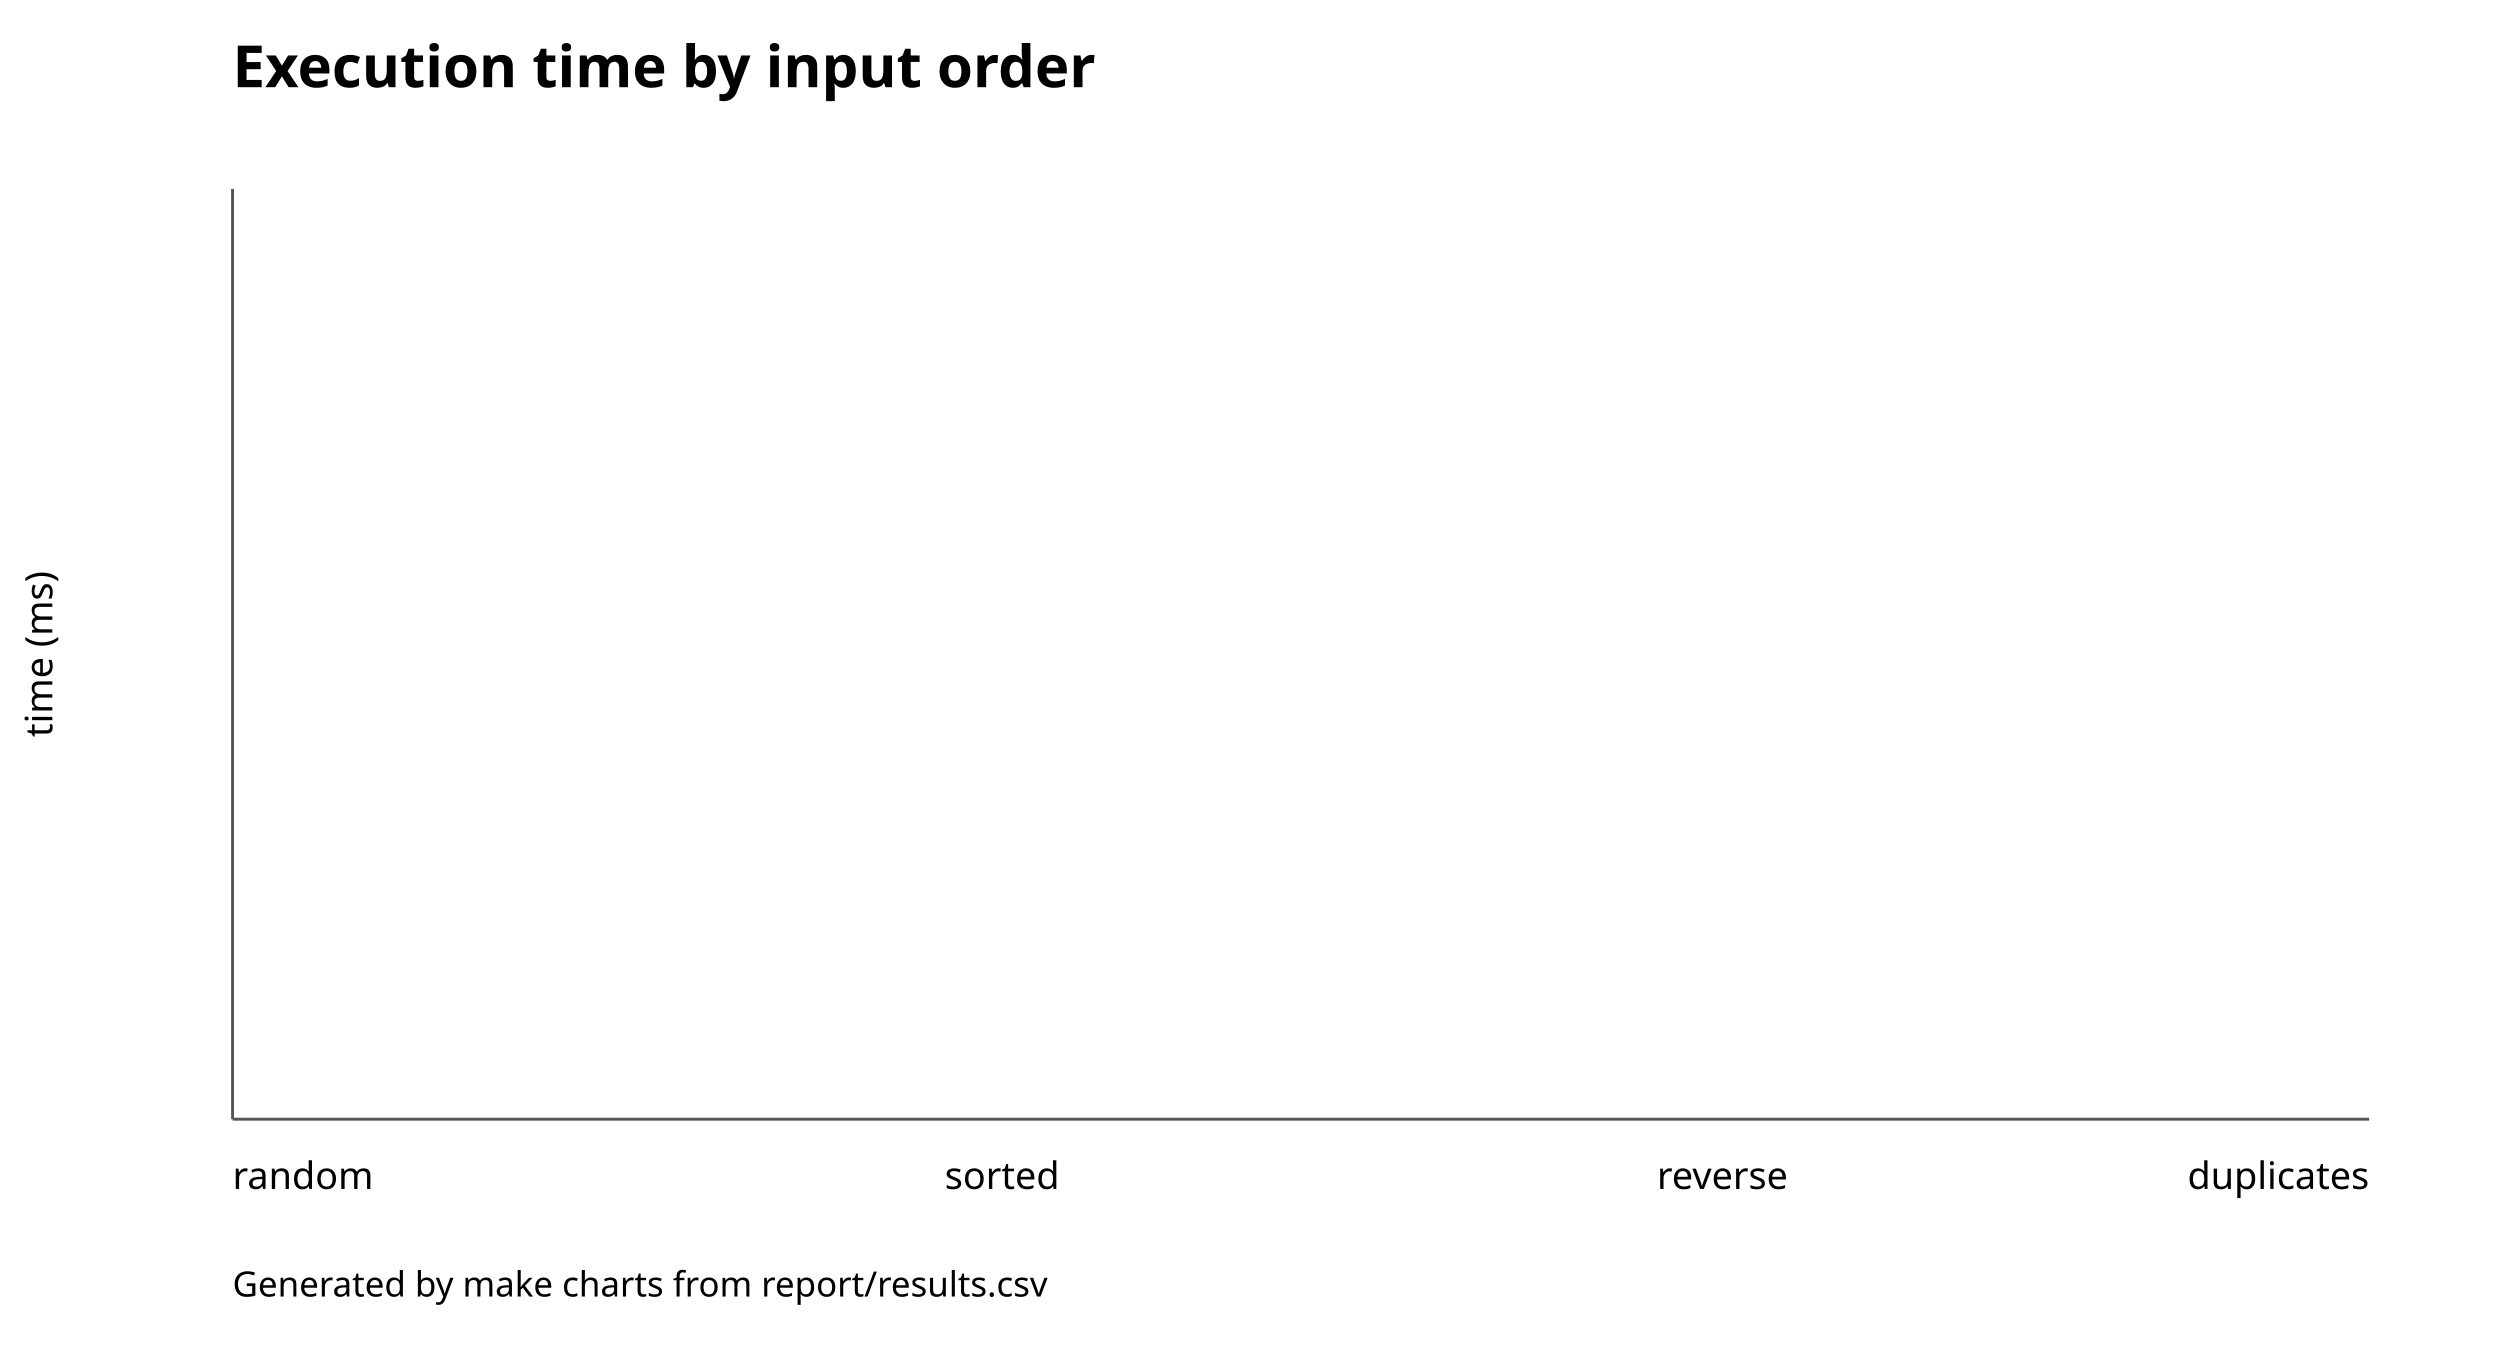
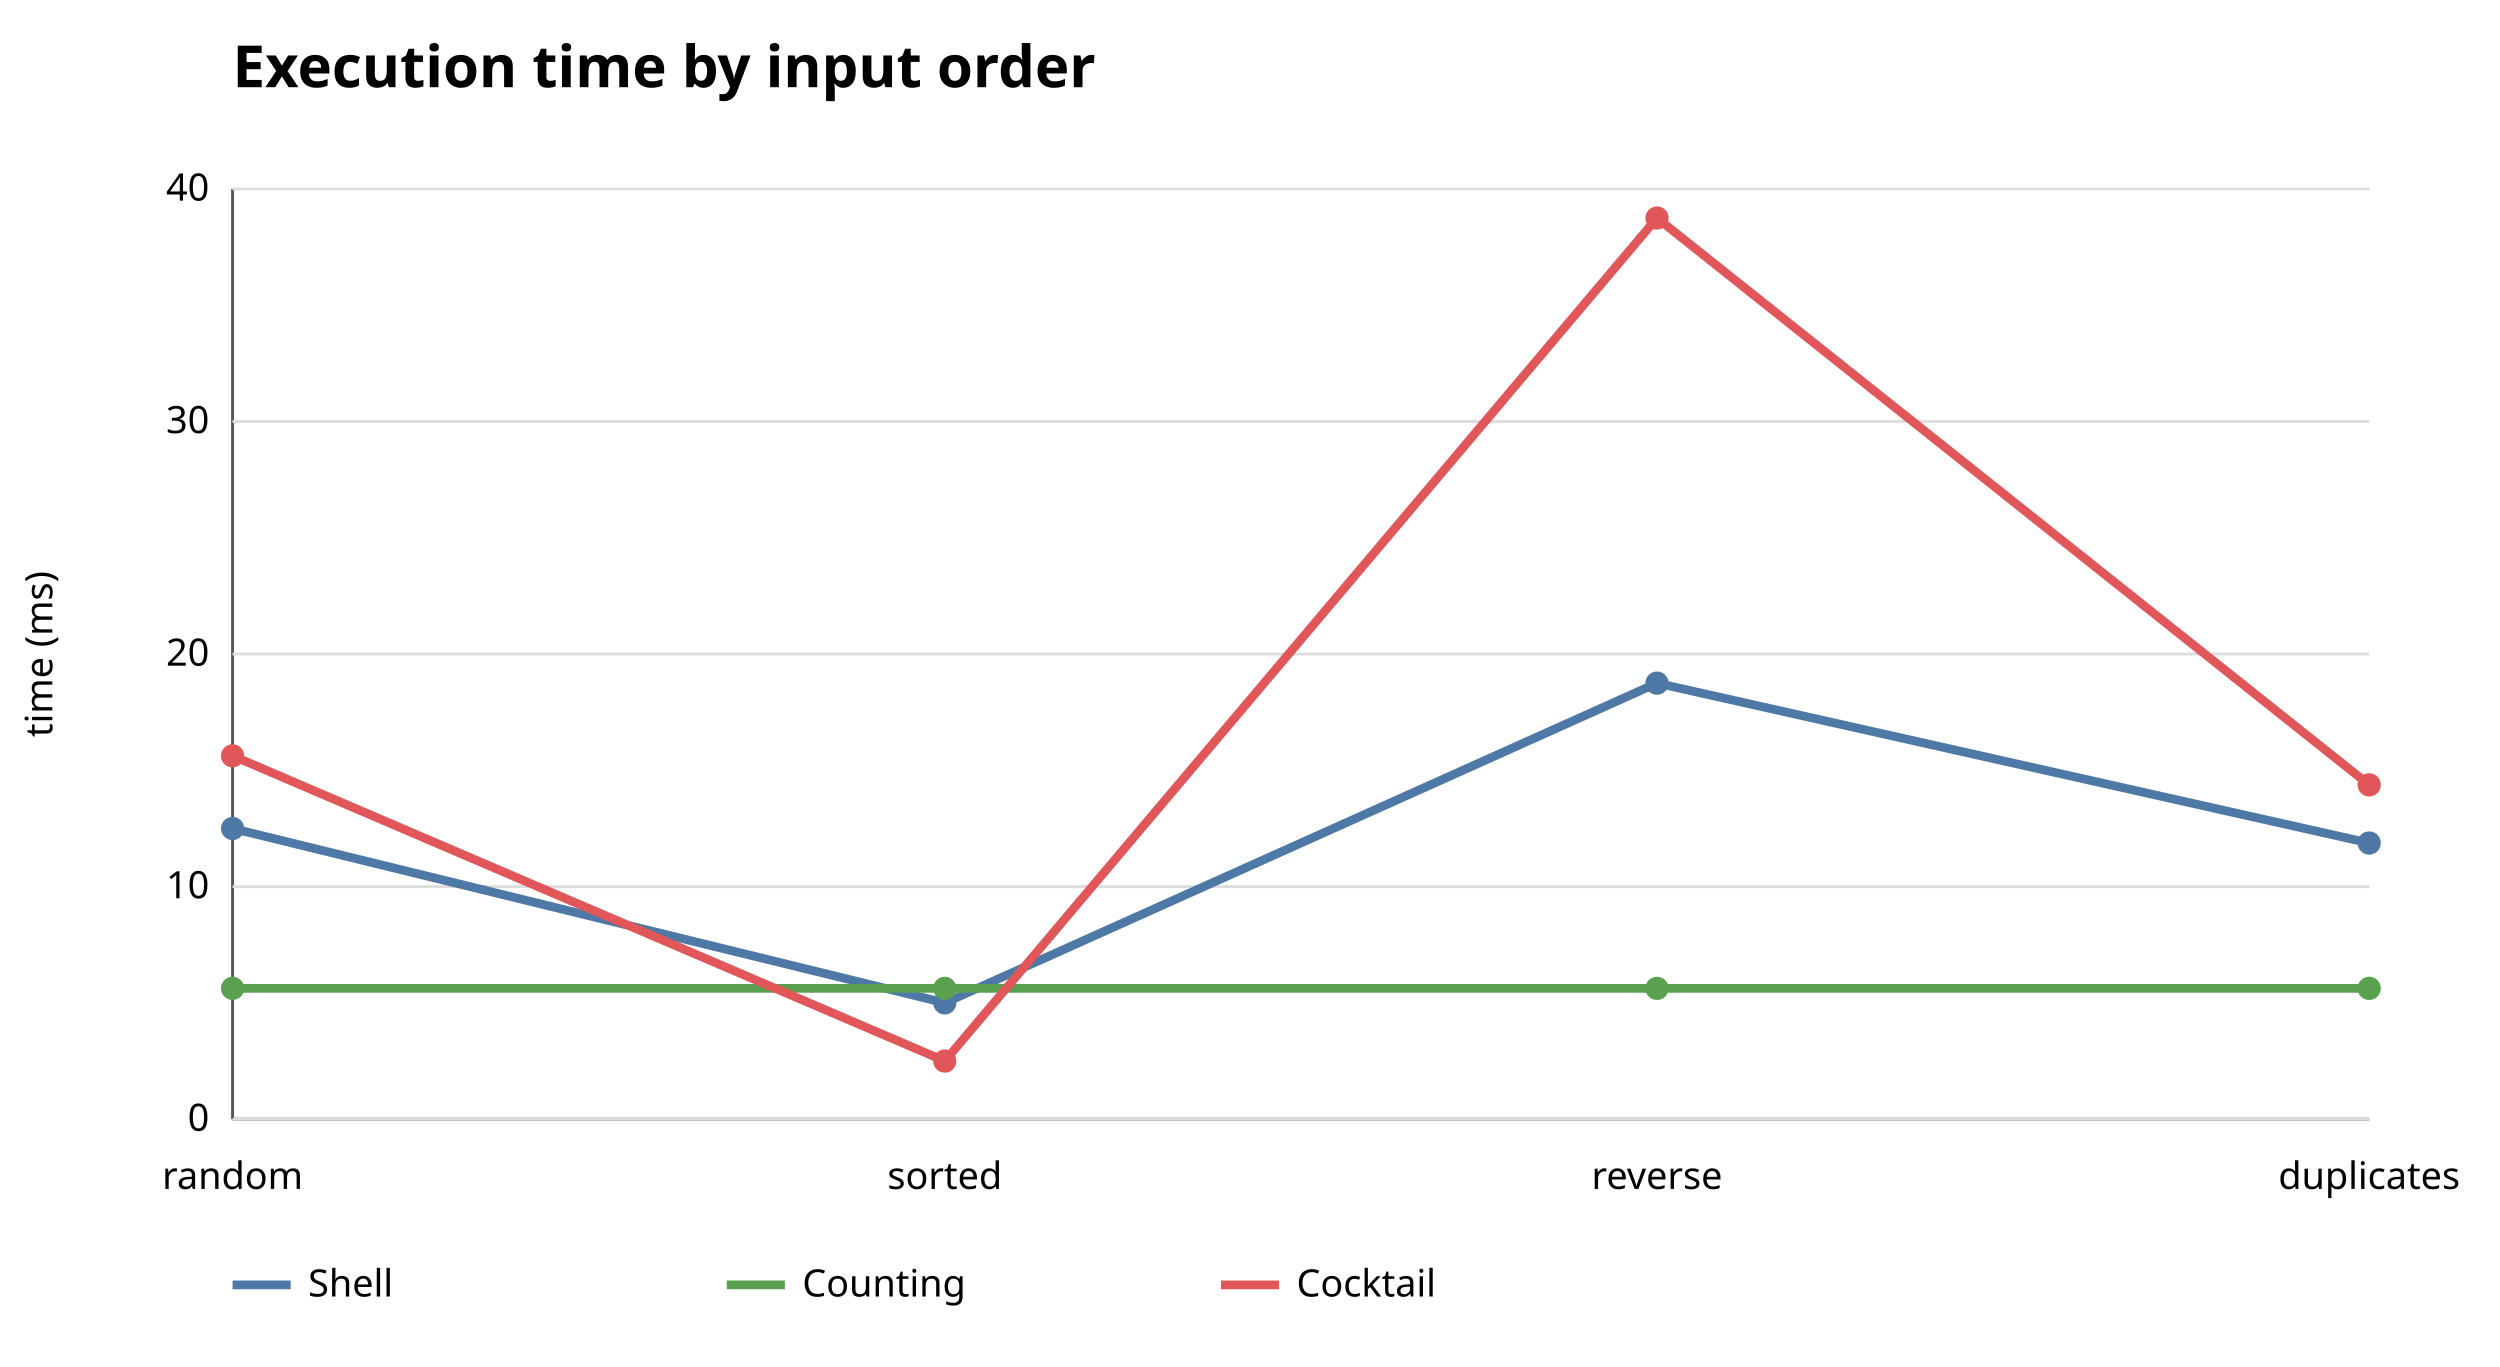
<svg xmlns="http://www.w3.org/2000/svg" viewBox="0 0 860 470">
  <style>text{font:13px sans-serif}.title{font-size:20px;font-weight:bold}.axis{stroke:#555}.grid{stroke:#ddd}.legend{font-size:12px}</style>
  <text class="title" x="80" y="30">Execution time by input order</text>
  <text transform="translate(18 225) rotate(-90)" text-anchor="middle">time (ms)</text>
  <line class="axis" x1="80" y1="65" x2="80" y2="385" />
  <line class="axis" x1="80" y1="385" x2="815" y2="385" />
-   <text x="80" y="409">random</text>
-   <text x="325" y="409">sorted</text>
-   <text x="570" y="409">reverse</text>
-   <text x="815" y="409" text-anchor="end">duplicates</text>
-   <text class="legend" x="80" y="446">Generated by make charts from report/results.csv</text>
+   <g fill="none" class="grid">
+     <line x1="80" y1="385" x2="815" y2="385" />
+     <line x1="80" y1="305" x2="815" y2="305" />
+     <line x1="80" y1="225" x2="815" y2="225" />
+     <line x1="80" y1="145" x2="815" y2="145" />
+     <line x1="80" y1="65" x2="815" y2="65" />
+   </g>
+   <g text-anchor="end">
+     <text x="72" y="389">0</text>
+     <text x="72" y="309">10</text>
+     <text x="72" y="229">20</text>
+     <text x="72" y="149">30</text>
+     <text x="72" y="69">40</text>
+   </g>
+   <g text-anchor="middle">
+     <text x="80" y="409">random</text>
+     <text x="325" y="409">sorted</text>
+     <text x="570" y="409">reverse</text>
+     <text x="815" y="409">duplicates</text>
+   </g>
+   <polyline fill="none" stroke="#4e79a7" stroke-width="3" points="80,285 325,345 570,235 815,290" />
+   <g fill="#4e79a7">
+     <circle cx="80" cy="285" r="4" />
+     <circle cx="325" cy="345" r="4" />
+     <circle cx="570" cy="235" r="4" />
+     <circle cx="815" cy="290" r="4" />
+   </g>
+   <polyline fill="none" stroke="#59a14f" stroke-width="3" points="80,340 325,340 570,340 815,340" />
+   <g fill="#59a14f">
+     <circle cx="80" cy="340" r="4" />
+     <circle cx="325" cy="340" r="4" />
+     <circle cx="570" cy="340" r="4" />
+     <circle cx="815" cy="340" r="4" />
+   </g>
+   <polyline fill="none" stroke="#e15759" stroke-width="3" points="80,260 325,365 570,75 815,270" />
+   <g fill="#e15759">
+     <circle cx="80" cy="260" r="4" />
+     <circle cx="325" cy="365" r="4" />
+     <circle cx="570" cy="75" r="4" />
+     <circle cx="815" cy="270" r="4" />
+   </g>
+   <g class="legend">
+     <line x1="80" y1="442" x2="100" y2="442" stroke="#4e79a7" stroke-width="3" />
+     <text x="106" y="446">Shell</text>
+     <line x1="250" y1="442" x2="270" y2="442" stroke="#59a14f" stroke-width="3" />
+     <text x="276" y="446">Counting</text>
+     <line x1="420" y1="442" x2="440" y2="442" stroke="#e15759" stroke-width="3" />
+     <text x="446" y="446">Cocktail</text>
+   </g>
</svg>
